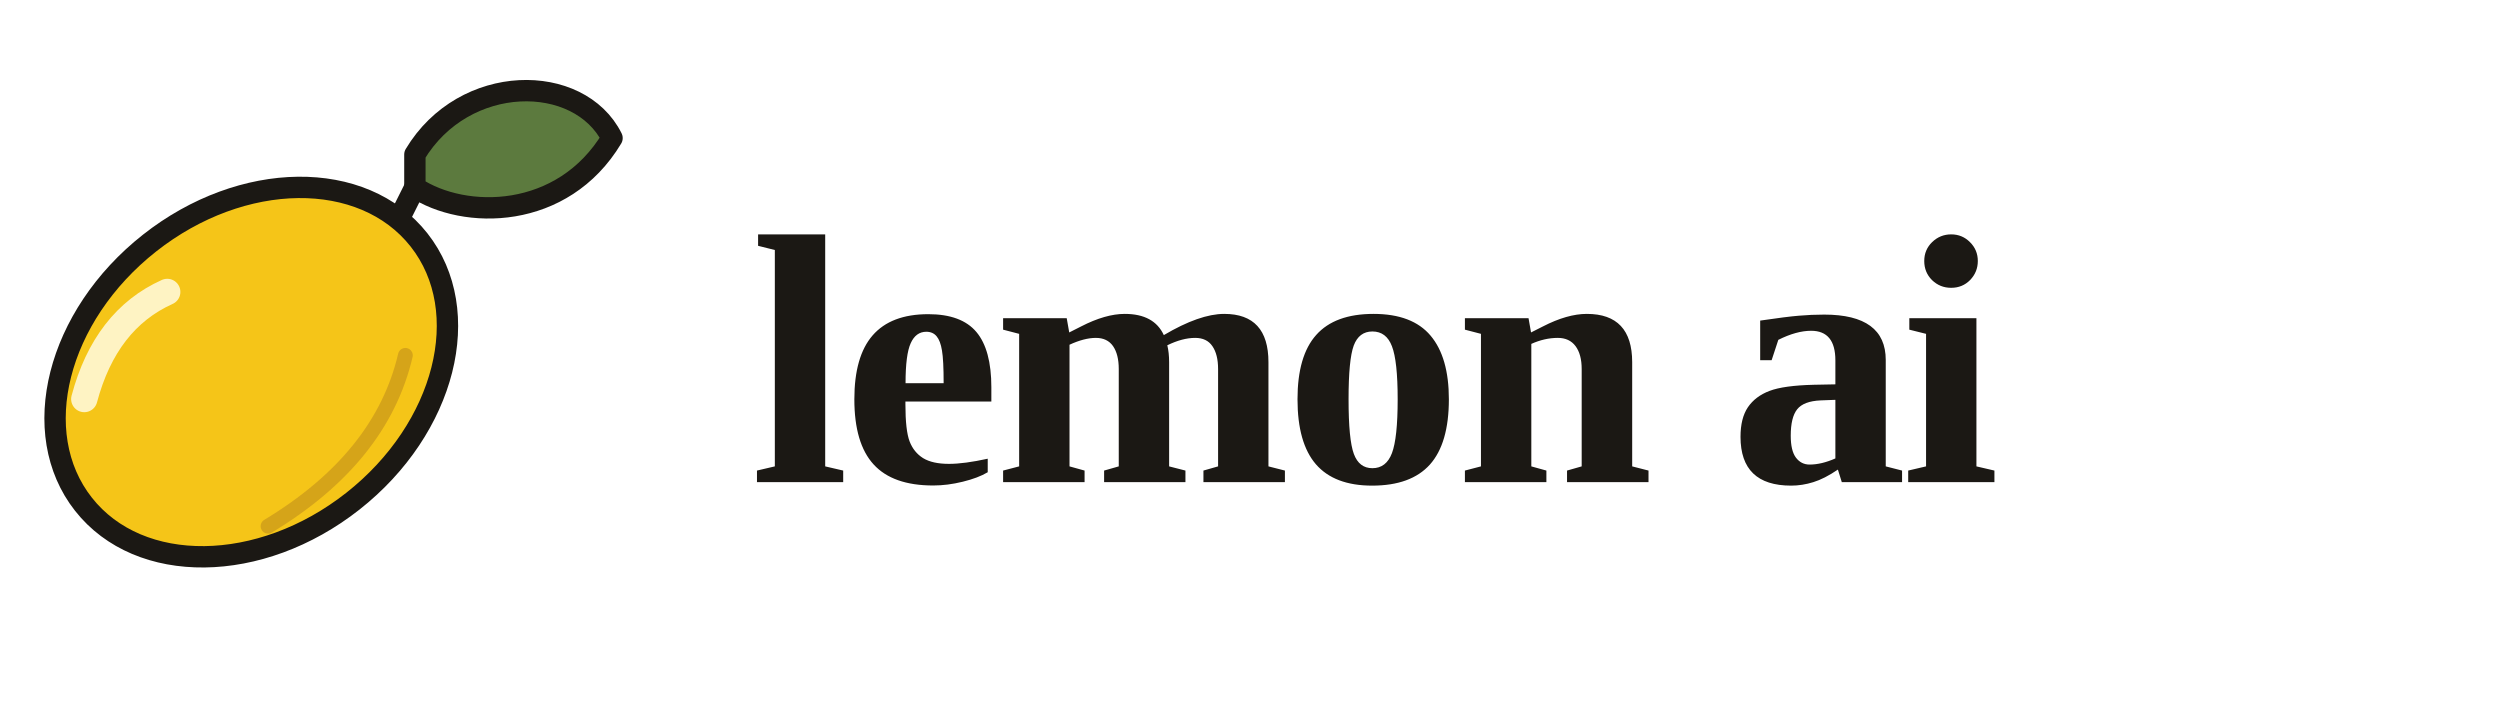
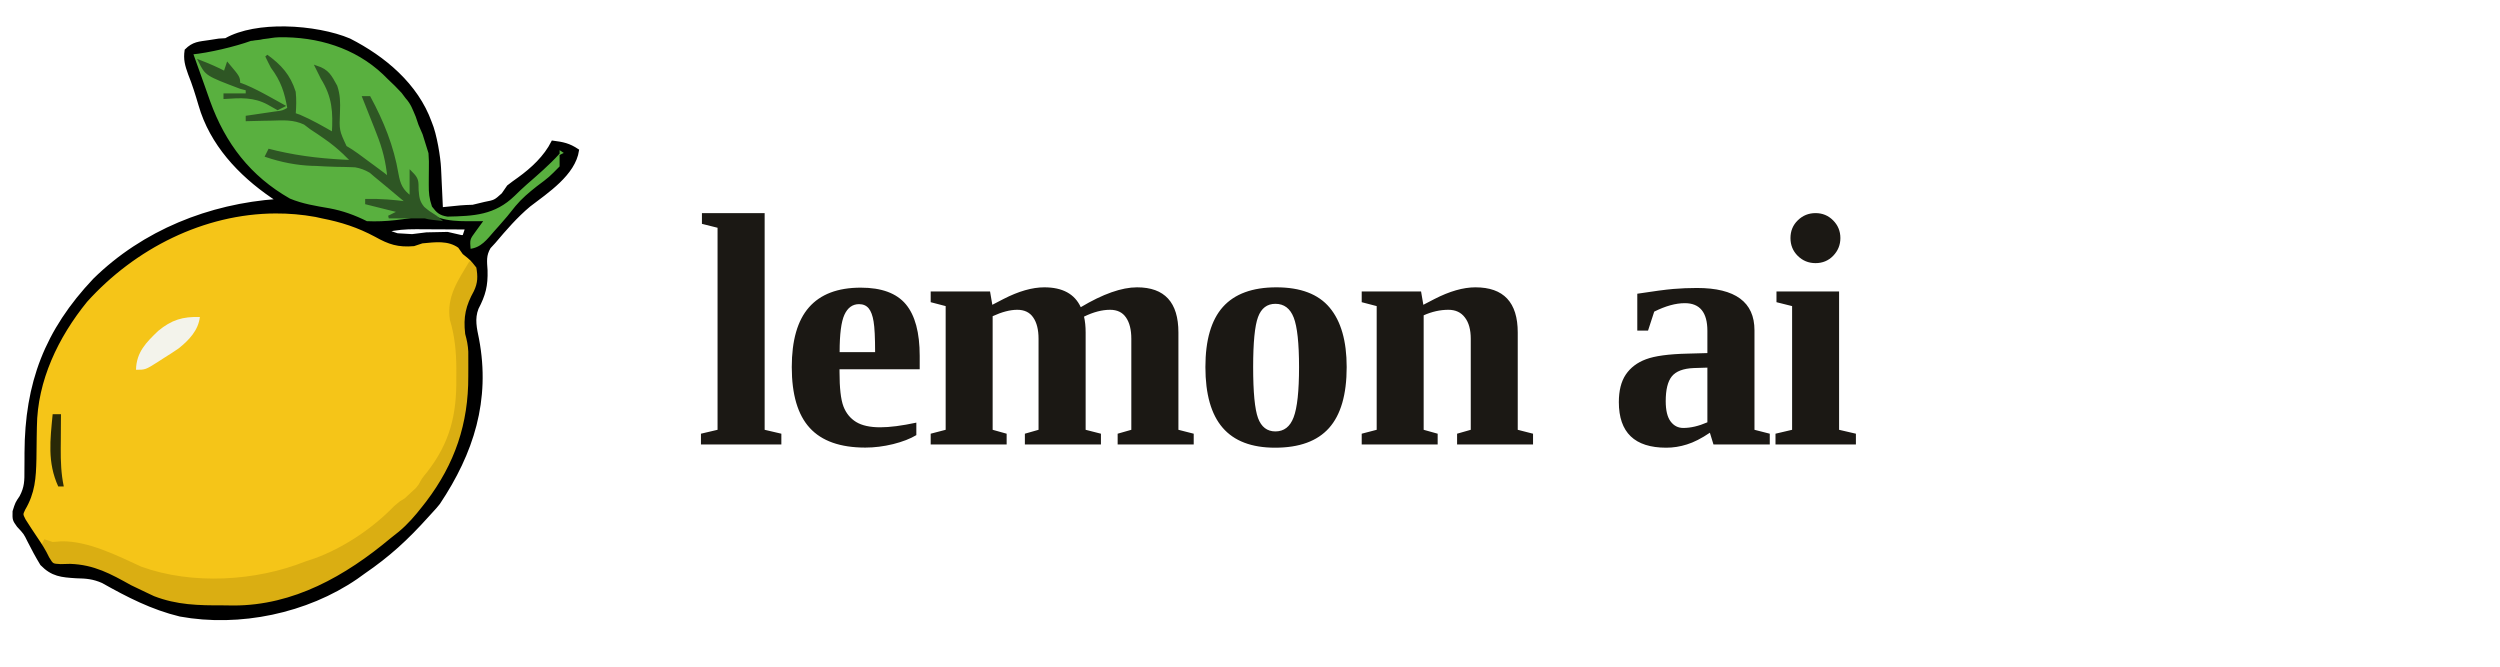
- <svg xmlns="http://www.w3.org/2000/svg" viewBox="0 0 280 80" fill="none">
-   <g transform="scale(0.92)">
-     <path d="m 50.508 18.806 c 6 -10 20 -10 24 -2 -6 10 -18 10 -24 6 z" fill="#5C7A3E" stroke="#1B1814" stroke-width="2.6" stroke-linejoin="round" />
-     <path d="m 50.508 22.806 -3 6" stroke="#1B1814" stroke-width="2.6" stroke-linecap="round" fill="none" />
-     <ellipse cx="-3.996" cy="54.513" rx="26" ry="20" fill="#F5C518" stroke="#1B1814" stroke-width="2.6" transform="rotate(-38.22175)" />
-     <path d="M 10.26 48.58 Q 12.83 38.92, 20.36 35.54" stroke="#FFF8D6" stroke-width="3.2" stroke-linecap="round" fill="none" opacity="0.9" />
-     <path d="M 32.63 64.06 Q 46.44 55.73, 49.35 43.26" stroke="#C8951A" stroke-width="1.8" stroke-linecap="round" fill="none" opacity="0.7" />
+ <svg xmlns="http://www.w3.org/2000/svg" viewBox="0 0 360 96" fill="none">
+   <g transform="translate(2,4) scale(0.40)">
+     <path style="fill:#f5c518;fill-opacity:1" d="m 13.441,194.218 -4.059,-4.284 -1.917,-5.975 -5.186,-6.201 -0.564,-4.284 3.721,-8.005 1.353,-10.823 1.127,-24.578 2.756,-8.865 5.637,-11.274 5.073,-8.343 8.005,-9.358 11.679,-9.759 12.289,-7.667 19.956,-7.779 17.813,-1.691 22.21,2.029 16.586,5.578 4.622,3.044 h 25.029 l 7.892,7.779 1.015,9.583 -4.397,9.809 1.578,21.759 -1.4,14.369 -3.608,15.671 -7.554,13.191 -2.706,2.48 -3.608,5.412 -9.245,9.245 -17.362,12.853 -14.38,6.826 -14.318,4.622 -17.024,1.691 -19.73,-2.48 -19.054,-8.681 -6.426,-3.833 z" id="path1408" />
+     <path id="path6" d="m 97.753,0.664 c -5.525,-0.029 -11.193,-0.2 -16.797,1.454 -3.535,1.953 -6.614,2.493 -10.625,3 -3.739,0.47 -5.687,0.312 -8.375,3 -0.486,3.303 0.12,5.334 1.25,8.5 1.484,3.674 2.633,7.386 3.75,11.188 4.024,13.999 14.222,24.901 25.988,32.957 l 2.014,1.355 c -0.557,0.04 -1.11,0.105 -1.666,0.152 l 7.332,1.32 18.494,4.305 9.566,4.305 16.742,-1.594 18.814,0.797 -2.072,7.334 1.115,1.914 5.102,1.914 1.488,1.152 c 0.034,-1.544 0.303,-2.974 1.293,-4.658 l 1.789,-1.941 c 3.928,-4.642 7.893,-9.235 12.562,-13.145 6.424,-4.927 16.16,-11.284 17.438,-19.855 -3.188,-2.125 -5.265,-2.502 -9,-3 -2.681,5.362 -7.383,9.725 -12.188,13.188 -1.296,0.903 -2.568,1.84 -3.812,2.812 l -1.938,2.812 c -2.851,2.58 -2.97,3.018 -6.568,4.054 -1.459,0.067 -2.838,0.369 -4.415,0.569 -2.256,1.089 -2.036,-0.326 -4.244,-0.119 -0.836,0.084 -1.649,0.166 -2.461,0.246 -1.458,0.15 -2.916,0.296 -4.375,0.438 -0.643,-6.229 -1.089,-12.285 -1.676,-18.605 C 149.86,31.625 143.695,20.477 131.875,11.227 121.584,3.787 109.908,0.728 97.753,0.664 Z" style="fill:#59b03f;fill-opacity:1" />
+     <path d="m 163.957,84.118 h 2 c 1.564,3.129 1.28,5.527 1,9 -0.895,1.922 -0.895,1.922 -2,3.875 -2.617,4.754 -2.955,9.696 -1.496,14.936 0.99,4.372 0.68,8.914 0.684,13.376 l 0.037,3.042 c 0.03,15.788 -5.559,29.328 -15.225,41.771 l -1.836,2.52 c -4.948,6.574 -10.61,11.542 -17.164,16.48 l -2.398,1.871 c -9.119,6.801 -19.865,11.486 -30.602,15.129 l -2.836,1.05 c -5.937,1.668 -12.175,1.319 -18.289,1.325 l -3.766,0.074 c -10.993,0.035 -20.682,-2.262 -30.422,-7.449 -0.988,-0.51 -1.977,-1.018 -2.996,-1.543 -1.598,-0.858 -3.174,-1.757 -4.726,-2.695 -4.496,-2.625 -7.985,-2.945 -13.215,-3.075 -6.236,-0.253 -6.236,-0.253 -8.574,-2.226 -1.114,-1.899 -1.114,-1.899 -2.176,-5.461 l 1,-2 3,1 3.25,-0.25 c 9.625,-0.124 20.106,5.204 28.676,9.137 18.267,6.615 41.22,5.255 59.074,-1.887 l 3.09,-1.023 c 10.394,-3.712 21.11,-10.878 28.789,-18.852 l 2.065,-1.73 1.831,-1.127 2.169,-2.027 1.831,-1.691 0.975,-1.237 c 1.25,-2.312 1.25,-2.312 3.063,-4.5 8.193,-10.534 10.688,-20.693 10.5,-33.875 l 0.01,-3.431 c -0.04,-6.202 -0.56,-11.565 -2.323,-17.506 -1.265,-8.29 2.862,-14.075 7,-21 z" fill="#e0d40d" id="path10" style="fill:#daae12;fill-opacity:1" />
+     <path d="m 66.957,104.118 c -0.558,4.838 -3.996,8.408 -7.674,11.33 a 127.835,127.835 0 0 1 -5.451,3.545 l -1.879,1.219 c -4.596,2.906 -4.596,2.906 -7.996,2.906 0.16,-6.365 3.629,-9.8 8,-14 4.83,-3.976 8.816,-5.172 15,-5 z" fill="#FBFAE3" id="path26" style="fill:#f3f3eb;fill-opacity:1" />
+     <path d="m 13.957,139.118 h 3 l -0.016,1.74 c -0.02,2.629 -0.034,5.257 -0.046,7.885 l -0.026,2.738 c -0.017,4.666 0.12,9.047 1.088,13.637 h -2 c -3.954,-8.7 -2.883,-16.735 -2,-26 z" fill="#4D4B0B" id="path44" style="fill:#292907;fill-opacity:1" />
+     <path id="path8" d="M 97.688 0.01 C 89.712 -0.119 81.809 1.094 76.264 4.236 C 76.137 4.243 75.824 4.271 75.723 4.273 C 75.124 4.287 74.492 4.327 73.793 4.387 L 70.332 4.93 C 66.62 5.485 64.631 5.443 61.957 8.117 C 61.471 11.42 62.077 13.451 63.207 16.617 C 64.691 20.291 65.84 24.003 66.957 27.805 C 70.981 41.804 81.179 52.706 92.945 60.762 L 94.959 62.117 C 70.385 63.862 46.704 73.277 28.959 90.68 C 11.528 109.118 4.424 127.98 4.324 152.977 L 4.322 155.109 C 4.312 156.47 4.303 157.83 4.295 159.191 C 4.313 163.068 4.324 165.428 2.496 168.861 C 0.958 171.116 0.958 171.117 0.02 174.117 C -0.043 177.117 -0.042 177.118 1.52 179.305 C 3.99 181.945 3.989 181.944 5.352 184.734 C 6.792 187.6 8.289 190.377 9.957 193.117 C 13.842 197.097 17.113 197.334 22.457 197.68 C 26.11 197.753 28.599 197.96 31.961 199.43 C 40.966 204.501 49.738 209.024 59.84 211.461 C 81.249 215.37 105.382 210.312 123.316 198.016 L 125.957 196.117 C 134.946 189.957 141.361 184.099 149.021 175.58 L 151.746 172.584 L 152.957 171.117 C 165.067 152.953 171.099 134.026 166.957 112.117 C 166.168 108.252 165.311 104.771 166.785 100.996 C 169.321 96.129 170.182 92.88 170.02 87.305 C 169.804 84.009 169.48 81.931 171.168 79.059 L 172.957 77.117 C 176.885 72.475 180.85 67.883 185.52 63.973 C 191.943 59.046 201.679 52.688 202.957 44.117 C 199.769 41.992 197.692 41.615 193.957 41.117 C 191.276 46.479 186.575 50.842 181.77 54.305 C 180.473 55.207 179.202 56.145 177.957 57.117 L 176.02 59.93 C 173.169 62.51 173.168 62.449 169.49 63.186 C 168.011 63.551 166.794 63.814 165.217 64.213 C 162.502 64.365 163.001 64.227 160.793 64.434 C 159.957 64.518 159.144 64.6 158.332 64.68 C 156.874 64.83 155.416 64.976 153.957 65.117 C 153.859 62.898 153.757 60.679 153.65 58.461 L 153.52 55.742 L 153.4 53.047 L 153.273 50.469 C 153.105 46.859 151.829 38.469 149.945 34.088 C 145.079 20.528 133.335 10.714 120.824 4.336 C 114.947 1.837 106.277 0.148 97.688 0.01 z M 95.488 2.914 C 109.381 2.694 122.984 6.731 133.234 16.414 L 134.957 18.117 C 136.691 19.715 138.36 21.383 139.957 23.117 L 141.408 25.047 C 143.449 27.32 143.99 29.193 145.125 31.816 L 146.145 34.805 L 147.609 38.184 L 149.752 45.047 C 149.801 46.025 149.911 47.628 149.908 48.08 L 149.895 50.93 L 149.869 53.744 L 149.859 56.449 C 149.84 59.44 149.997 61.234 150.957 64.117 C 152.584 66.24 153.422 67.026 156.086 67.48 C 165.549 67.283 172.917 66.949 179.949 60.117 C 181.353 58.722 182.797 57.368 184.277 56.055 C 188.305 52.547 192.357 49.067 195.957 45.117 L 195.957 43.117 L 198.957 45.117 L 196.957 46.117 L 196.957 50.117 C 193.039 54.115 193.04 54.115 188.52 57.492 C 185.726 59.705 183.24 61.779 180.953 64.516 C 179.021 67.034 177.003 69.409 174.891 71.773 L 173.457 73.367 C 170.674 76.552 168.452 79.735 163.957 80.117 C 163.607 76.049 163.607 76.049 165.957 72.867 L 167.957 70.117 C 161.611 70.101 154.351 70.688 148.986 66.896 L 147.666 68.117 L 147.957 68.117 C 140.82 69.429 134.211 70.468 126.957 70.117 C 122.542 67.91 118.295 66.365 113.445 65.465 C 108.539 64.626 103.77 63.875 99.152 61.945 C 84.765 53.763 75.712 41.911 70.156 26.555 C 69.53 24.76 68.902 22.965 68.26 21.176 C 66.81 17.162 65.375 13.142 63.957 9.117 C 69.948 8.572 79.521 6.301 85.236 4.221 L 85.77 4.18 C 87.206 3.885 88.163 3.984 89.598 3.6 C 92.992 3.225 92.833 3.025 95.488 2.914 z M 94.184 66.344 C 98.98 66.323 103.81 66.729 108.633 67.6 L 110.957 68.117 C 117.954 69.473 124.013 71.442 130.27 74.805 C 135.148 77.542 138.341 78.58 143.957 78.117 L 146.957 77.117 C 151.685 76.677 156.35 75.975 160.332 78.805 L 161.957 81.117 C 164.77 83.347 164.77 83.347 166.957 86.117 C 167.535 89.519 167.55 91.873 166.047 95.027 C 163.142 100.265 162.269 104.113 162.957 110.117 C 163.579 112.333 163.966 114.279 164.086 116.588 L 164.09 119.328 L 164.094 122.352 L 164.082 125.492 C 164.146 142.592 159.229 157.156 148.83 170.848 L 147.395 172.68 C 144.792 176.01 142.162 179.057 138.914 181.773 L 135.957 184.117 C 119.634 197.781 100.809 208.491 79.072 208.479 L 75.27 208.43 C 66.36 208.452 58.632 208.313 50.262 205.074 L 47.832 203.93 C 45.861 203.019 43.903 202.079 41.957 201.117 C 34.627 197.043 28.791 193.791 20.27 193.492 L 16.82 193.578 C 13.787 193.427 13.787 193.427 12.254 190.879 C 11.005 188.22 9.543 185.979 7.895 183.555 C 6.48 181.466 5.1 179.355 3.756 177.221 C 2.717 175.167 2.716 175.165 3.613 173.275 C 7.122 167.347 7.465 162.062 7.615 155.262 C 7.635 152.65 7.666 150.038 7.709 147.426 L 7.781 143.633 C 7.947 126.887 15.543 111.166 25.957 98.336 C 43.361 79.028 68.282 66.454 94.184 66.344 z M 144.695 72.02 L 147.928 72.029 L 151.27 72.055 L 154.67 72.068 C 157.433 72.08 160.195 72.096 162.957 72.117 L 161.957 75.117 L 161.025 75.117 L 156.113 73.988 L 148.539 74.146 L 143.357 74.785 L 138.016 74.467 L 133.967 73.115 C 137.609 72.276 140.961 72 144.695 72.02 z " style="fill:#000000;fill-opacity:1;stroke:#000000;stroke-opacity:1" />
+     <path id="path16" d="M 90.957 10.117 C 91.589 11.468 92.256 12.801 92.957 14.117 C 96.61 19.026 97.956 23.19 98.957 29.117 C 96.864 30.282 96.864 30.282 93.918 30.652 L 90.332 31.18 L 86.73 31.715 L 83.957 32.117 L 83.957 33.117 C 86.008 33.057 88.06 33.009 90.111 32.971 L 92.645 32.93 C 97.033 32.794 100.698 32.527 104.727 34.418 L 106.957 36.117 L 109.457 37.766 L 111.957 39.492 C 114.54 41.26 116.82 43.156 119.023 45.229 C 119.203 45.413 119.307 45.525 119.52 45.742 L 121.957 48.117 C 112.527 47.762 103.671 46.888 94.457 44.738 L 91.957 44.117 L 90.957 46.117 C 96.307 47.9 101.746 48.996 107.396 49.209 L 108.717 49.232 C 111.088 49.384 113.477 49.48 115.895 49.555 L 118.695 49.6 L 121.359 49.676 C 121.951 49.686 122.448 49.711 122.934 49.742 C 124.801 50.075 126.569 50.687 128.398 51.783 L 129.957 53.117 C 131.501 54.384 133.04 55.657 134.574 56.936 L 136.207 58.305 C 138.125 59.908 140.041 61.512 141.957 63.117 C 136.887 62.405 132.075 62.01 126.957 62.117 L 126.957 63.117 L 138.957 66.117 L 134.957 68.117 L 147.957 68.117 L 149.27 68.441 L 150.566 68.623 L 152.902 68.906 L 151.957 68.117 C 149.175 66.353 149.175 66.353 147.352 64.82 C 145.583 62.66 145.434 61.19 145.207 58.43 C 145.141 55.141 145.375 54.535 142.957 52.117 L 142.957 61.117 C 139.611 58.663 138.655 56.563 137.957 52.617 C 136.291 42.764 132.687 33.88 127.957 25.117 L 125.957 25.117 C 127.399 28.687 128.819 32.266 130.217 35.854 L 131.02 37.93 C 133.194 43.378 134.426 48.261 134.957 54.117 C 134.882 54.08 134.808 54.038 134.732 54 C 133.775 53.179 132.555 52.275 129.645 50.129 L 127.582 48.617 L 125.543 47.105 L 123.559 45.648 A 45.15 45.15 0 0 0 119.365 42.924 C 116.615 37.052 116.611 36.986 116.898 30.223 C 117.014 26.876 117.007 24.268 115.941 21.068 C 113.892 17.374 113.062 15.485 108.957 14.117 C 109.611 15.457 110.278 16.79 110.957 18.117 C 115.125 24.81 115.427 30.287 114.957 38.117 C 110.996 35.856 107.09 33.603 102.895 31.805 L 100.957 31.117 C 101.157 28.322 101.249 25.886 100.957 23.117 C 99.072 17.192 95.914 13.722 90.957 10.117 z M 66.957 12.117 C 69.319 16.84 69.319 16.84 81.582 21.492 L 83.957 22.117 L 83.957 24.117 L 75.957 24.117 L 75.957 25.117 C 81.607 24.743 86.423 24.45 91.52 27.18 L 94.957 29.117 L 96.957 28.117 L 94.727 26.875 L 91.77 25.242 C 88.91 23.657 86.113 22.182 83.094 20.922 L 80.957 20.117 C 80.957 17.867 80.957 17.867 76.957 13.117 L 75.957 16.117 C 73.02 14.594 70.04 13.316 66.957 12.117 z " style="fill:#2e5624;fill-opacity:1;stroke:#2e5624;stroke-opacity:1;stroke-width:1;stroke-dasharray:none" />
  </g>
-   <text x="84" y="54" font-family="Source Serif 4, ui-serif, Georgia, serif" font-weight="600" font-size="40" fill="#1B1814" letter-spacing="-0.02em">lemon ai</text>
+   <text x="100" y="64" font-family="Source Serif 4, ui-serif, Georgia, serif" font-weight="600" font-size="48" fill="#1B1814" letter-spacing="-0.02em">lemon ai</text>
</svg>
